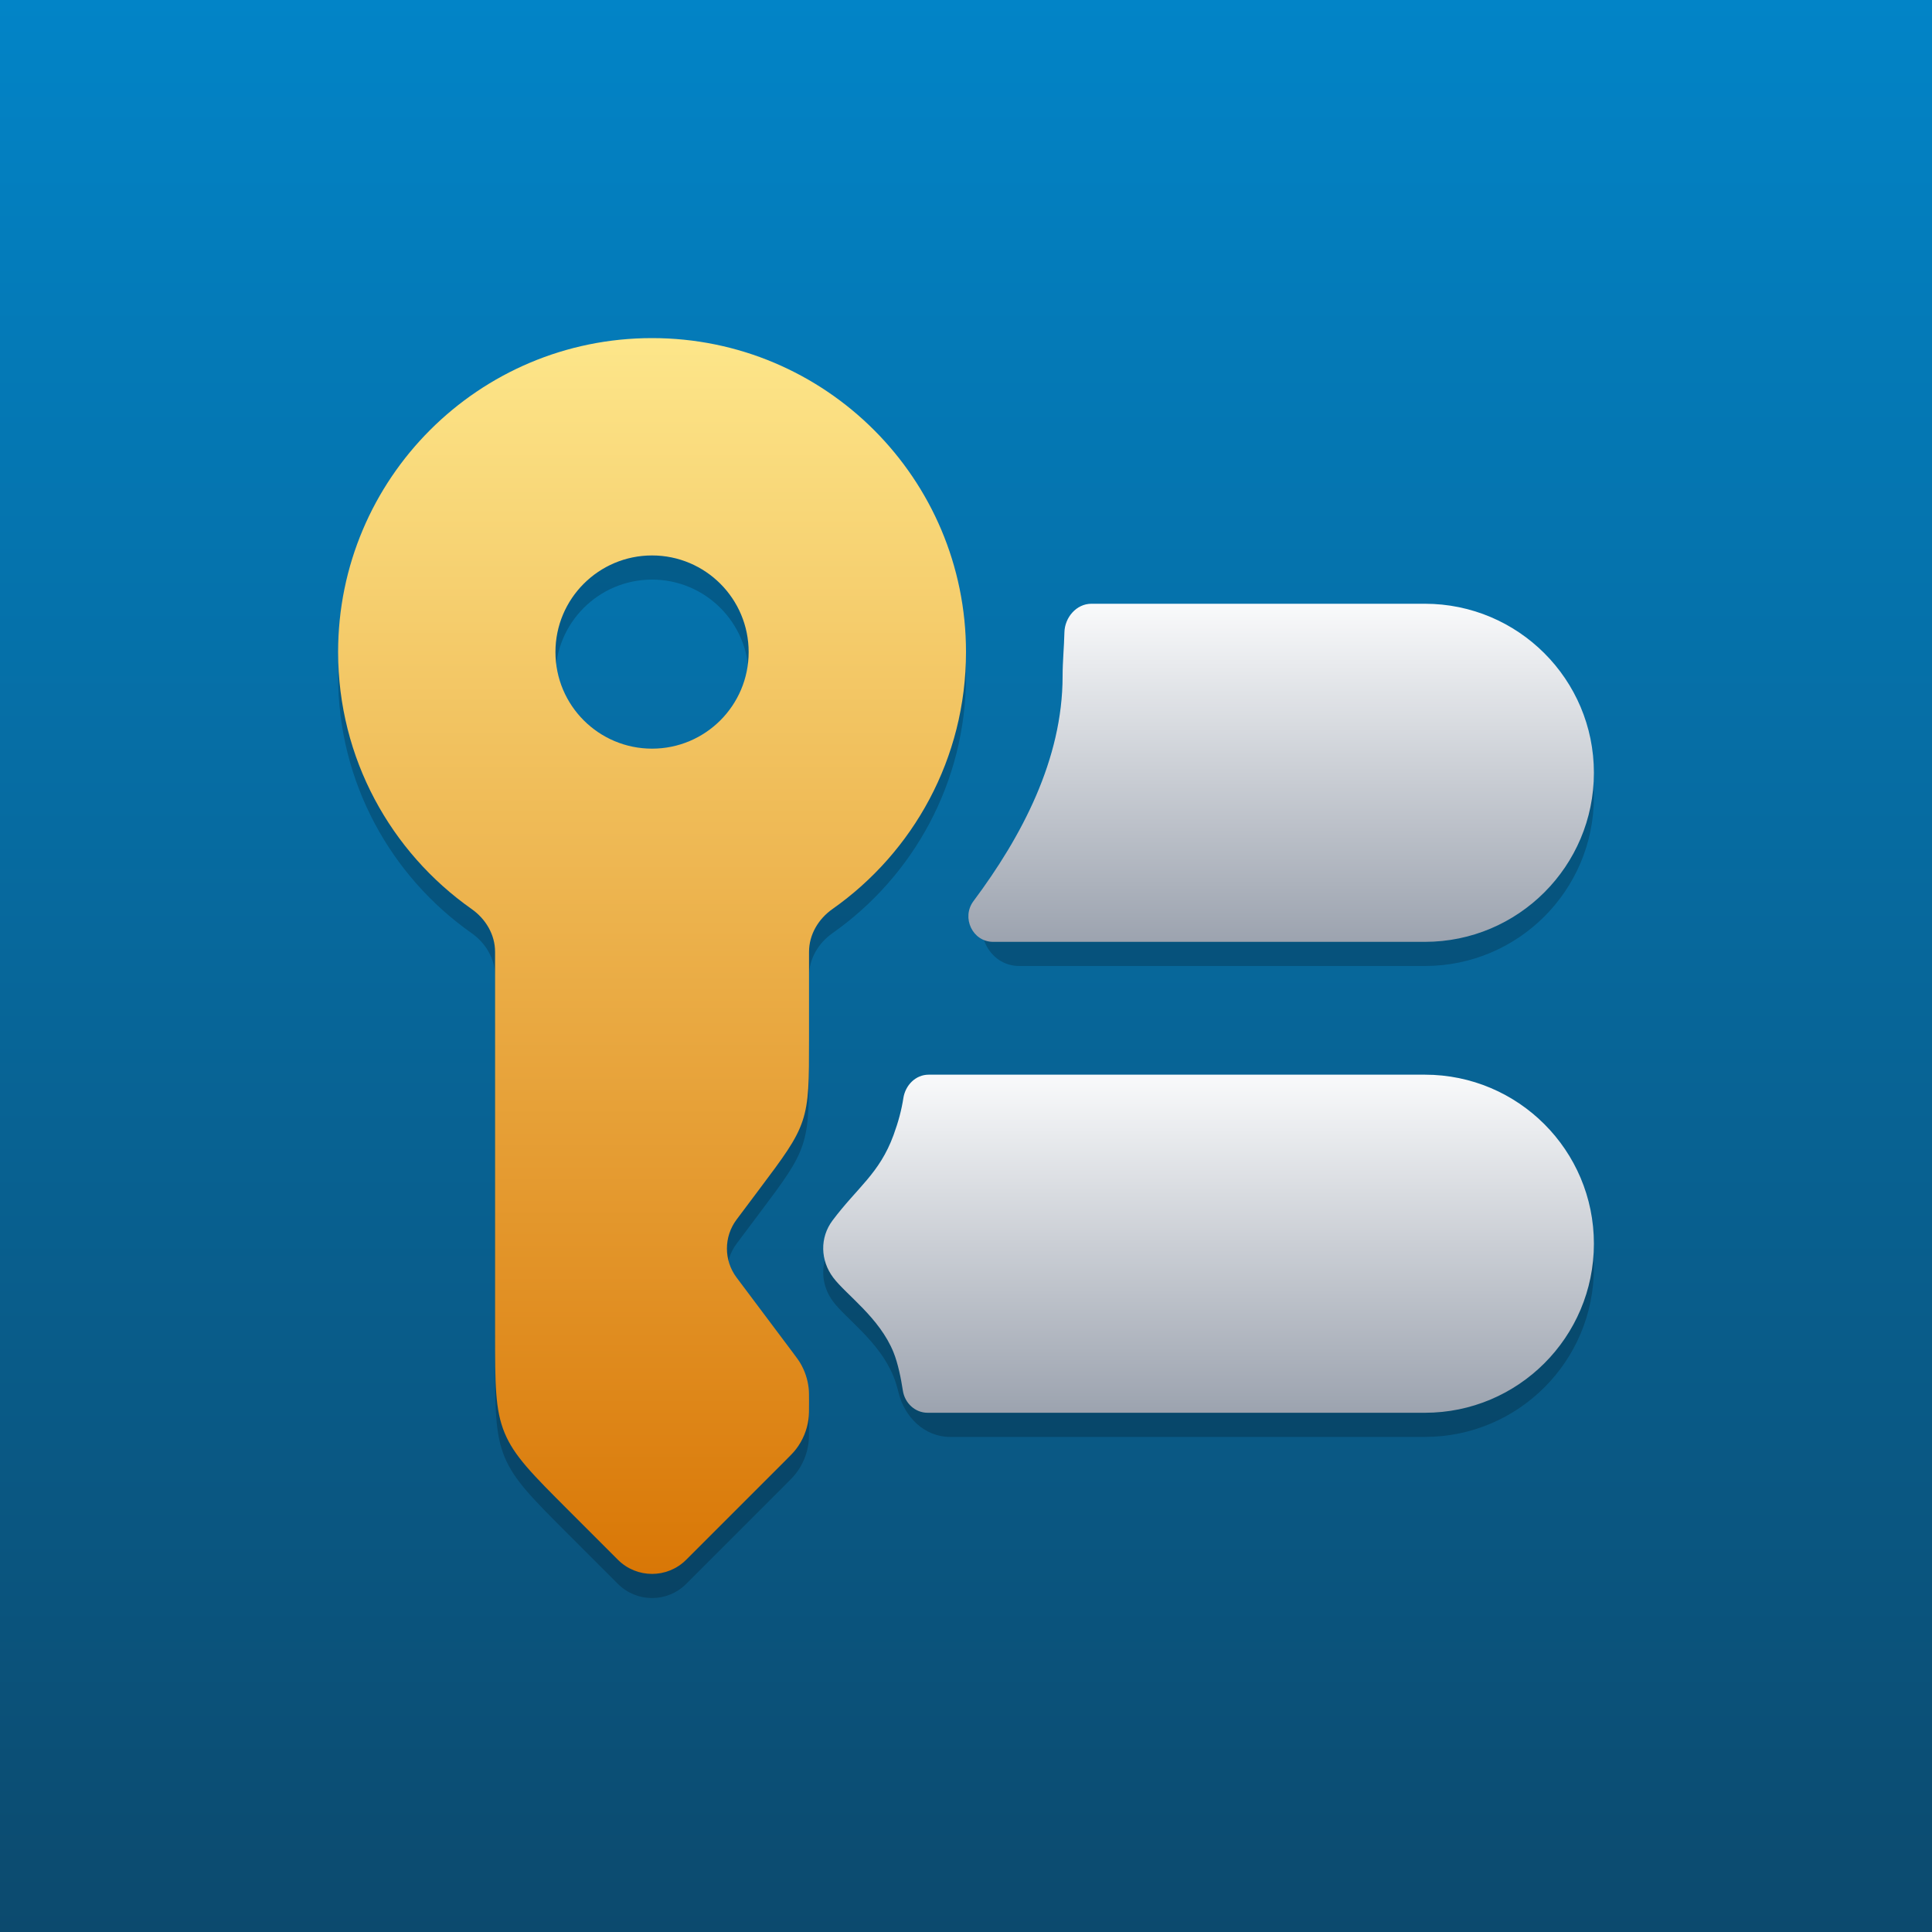
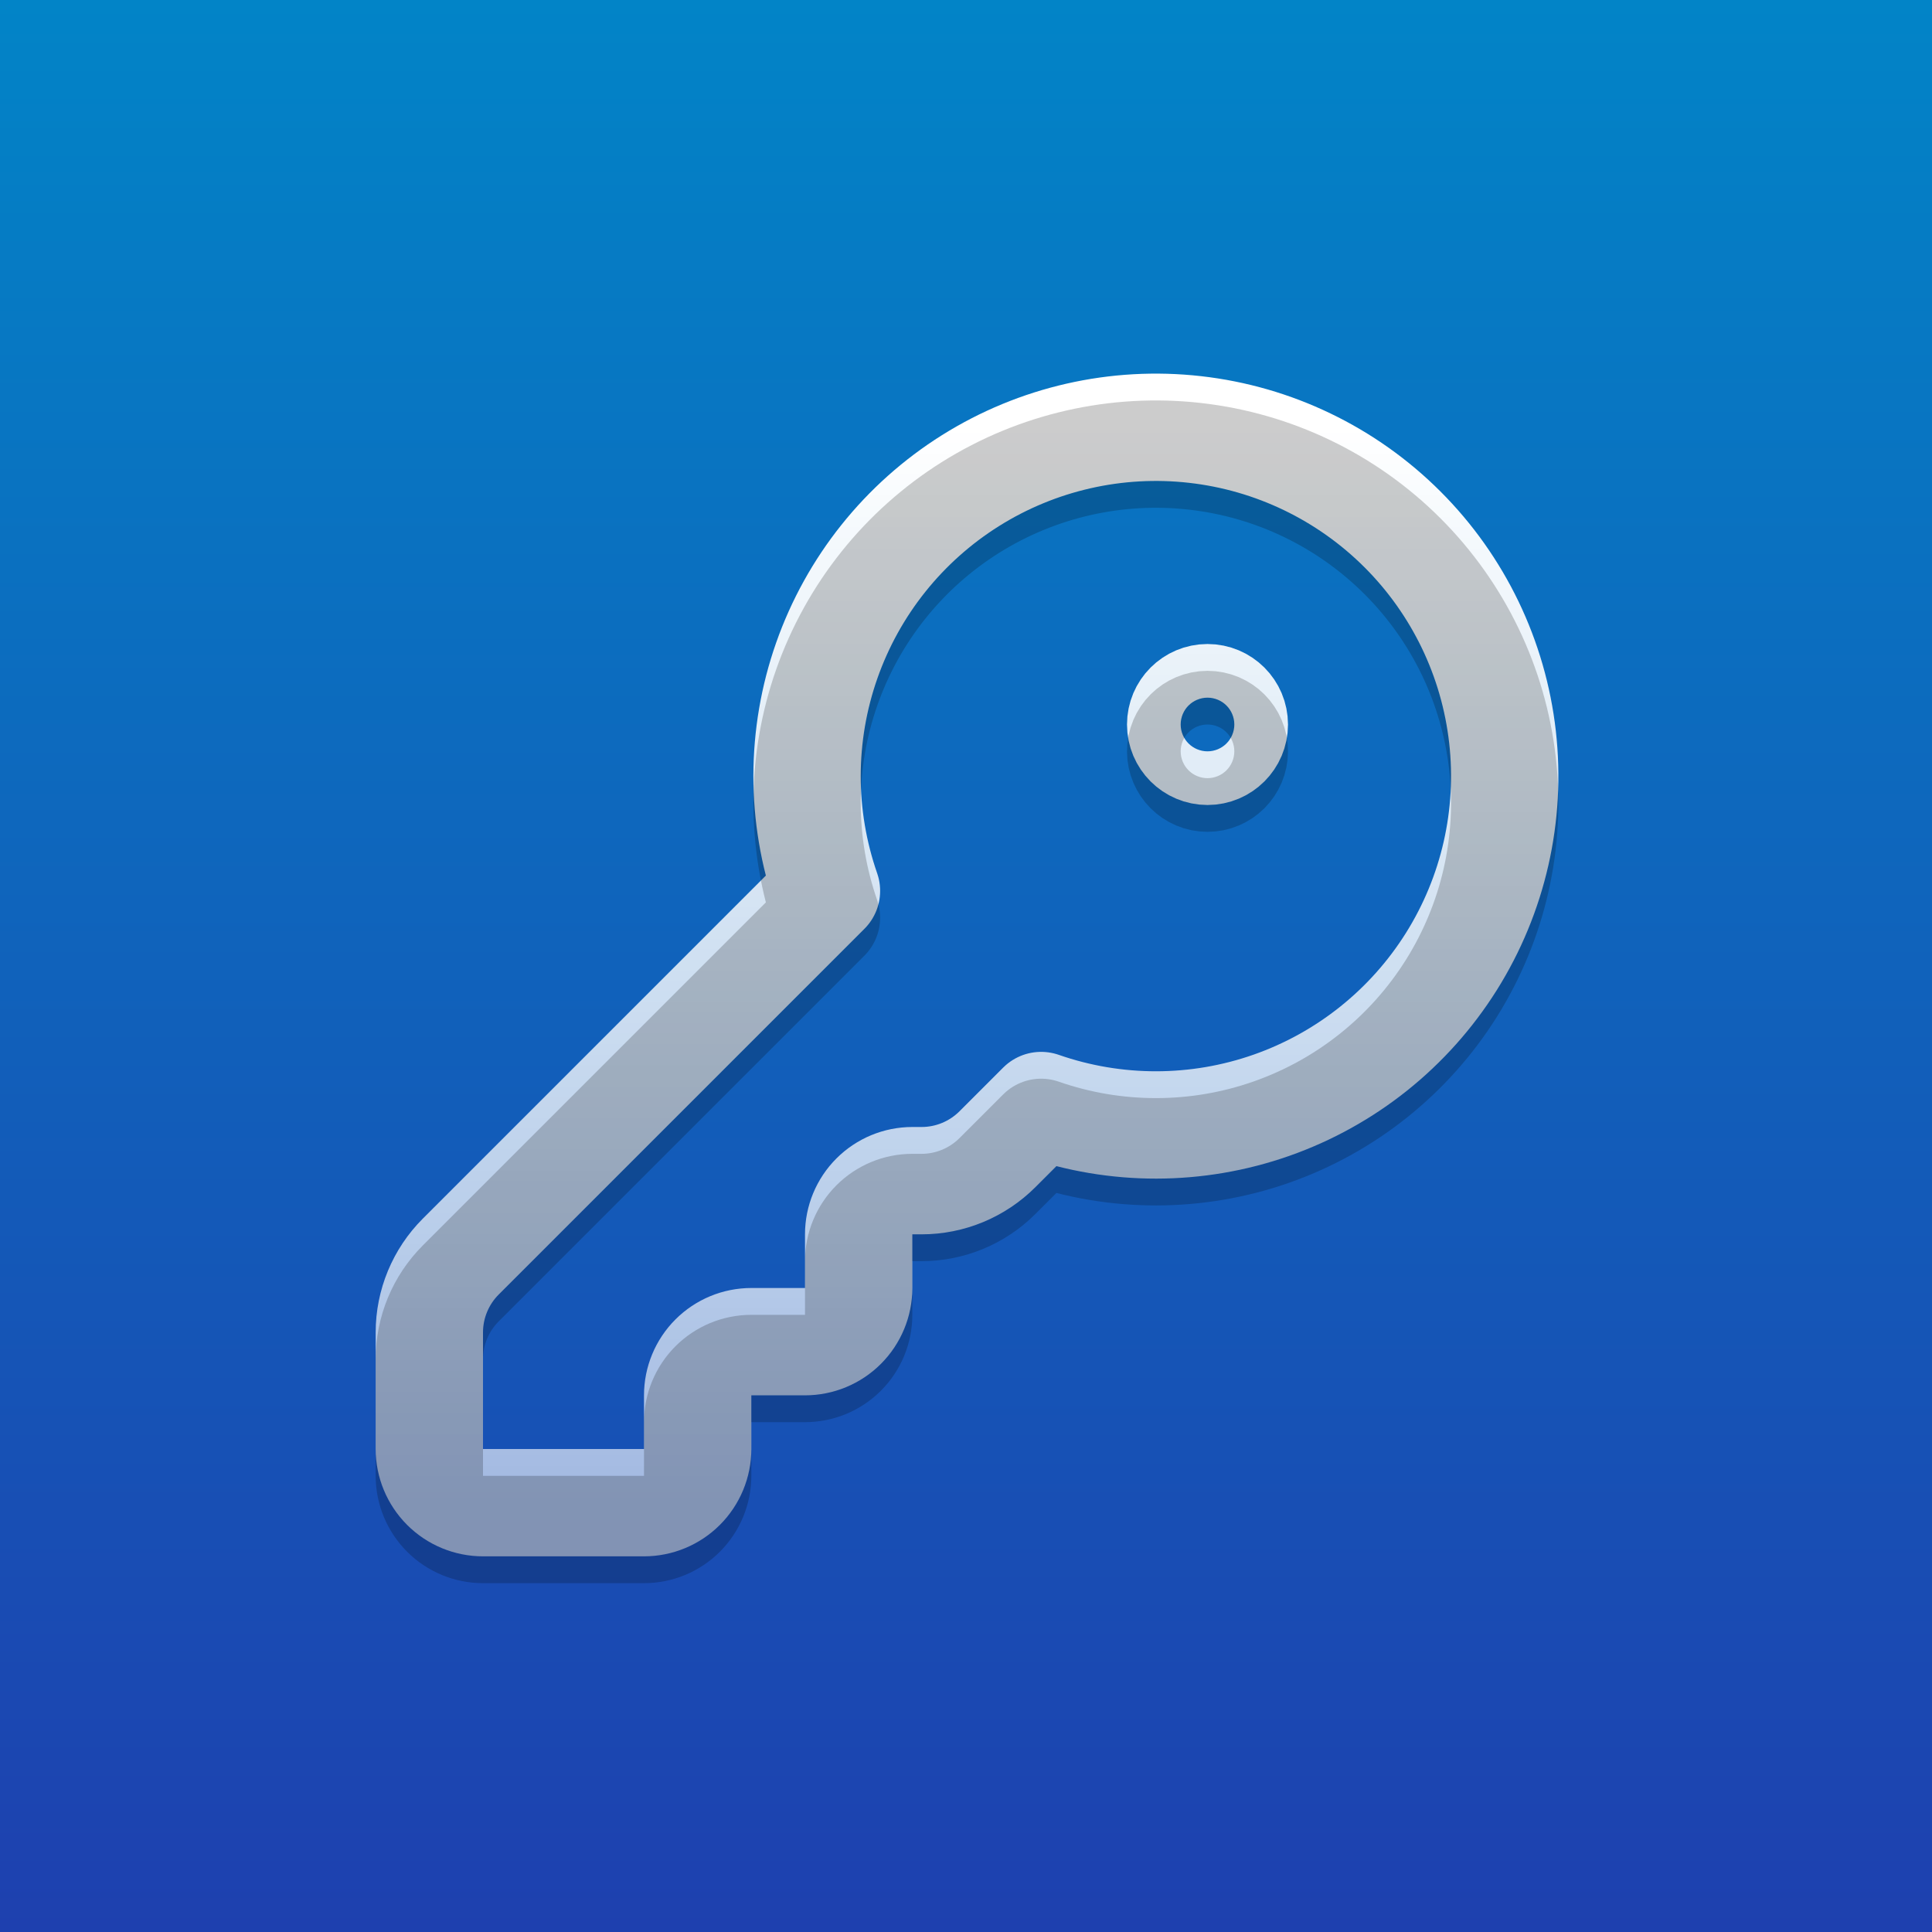
- <svg xmlns="http://www.w3.org/2000/svg" width="80" height="80" viewBox="0 0 80 80" fill="none">
-   <rect width="80" height="80" fill="url(#paint0_linear_830_7665)" />
-   <path d="M44 29C44 32.07 42.65 34.95 40.941 37.434C40.216 38.487 40.925 40 42.203 40H59C62.866 40 66 36.866 66 33C66 29.134 62.866 26 59 26H46.388C45.143 26 44.077 27.138 44.017 28.382C44.007 28.587 44 28.793 44 29Z" fill="black" fill-opacity="0.2" />
-   <path d="M39.338 59.5C38.294 59.5 37.458 58.689 37.21 57.675C37.151 57.435 37.081 57.202 37 57C36.418 55.558 35.033 54.611 34.5 53.9C33.967 53.189 33.941 52.247 34.474 51.536C35.505 50.161 36.417 49.594 37 48C37.073 47.8 37.136 47.608 37.191 47.423C37.498 46.382 38.348 45.5 39.434 45.5C44.129 45.5 55.924 45.5 59 45.5C62.866 45.5 66 48.634 66 52.5C66 56.366 62.866 59.5 59 59.5C55.902 59.5 43.959 59.5 39.338 59.5Z" fill="black" fill-opacity="0.2" />
-   <path fill-rule="evenodd" clip-rule="evenodd" d="M14 28C14 20.82 19.82 15 27 15C34.18 15 40 20.82 40 28C40 32.399 37.815 36.287 34.472 38.64C33.888 39.05 33.5 39.7 33.5 40.414V44.033C33.5 45.752 33.5 46.611 33.233 47.411C32.966 48.212 32.451 48.899 31.42 50.273L30.5 51.5C29.967 52.211 29.967 53.189 30.5 53.9L32.808 56.977C32.979 57.206 33.065 57.321 33.137 57.441C33.326 57.76 33.444 58.116 33.485 58.485C33.5 58.625 33.5 58.77 33.5 59.059C33.5 59.417 33.5 59.596 33.477 59.767C33.417 60.216 33.241 60.642 32.965 61.002C32.861 61.139 32.734 61.266 32.481 61.519L28.414 65.586C27.633 66.367 26.367 66.367 25.586 65.586L23.546 63.546L23.545 63.545C22.043 62.043 21.292 61.291 20.896 60.336C20.5 59.38 20.5 58.318 20.5 56.192V40.414C20.5 39.7 20.112 39.05 19.528 38.64C16.185 36.287 14 32.399 14 28ZM27 32C29.209 32 31 30.209 31 28C31 25.791 29.209 24 27 24C24.791 24 23 25.791 23 28C23 30.209 24.791 32 27 32Z" fill="black" fill-opacity="0.2" />
-   <path d="M44 28C44 31.439 42.307 34.639 40.31 37.312C39.8 37.995 40.27 39 41.123 39H59C62.866 39 66 35.866 66 32C66 28.134 62.866 25 59 25H45.194C44.571 25 44.088 25.567 44.075 26.189C44.062 26.784 44 27.388 44 28Z" fill="url(#paint1_linear_830_7665)" />
-   <path d="M38.412 58.5C37.89 58.5 37.465 58.099 37.386 57.583C37.308 57.076 37.184 56.458 37 56C36.418 54.558 35.033 53.611 34.5 52.9C33.967 52.189 33.941 51.247 34.474 50.536C35.505 49.161 36.417 48.594 37 47C37.204 46.442 37.332 45.951 37.406 45.472C37.489 44.935 37.913 44.5 38.456 44.5C42.197 44.5 55.68 44.5 59 44.5C62.866 44.5 66 47.634 66 51.5C66 55.366 62.866 58.5 59 58.5C55.664 58.5 42.078 58.5 38.412 58.5Z" fill="url(#paint2_linear_830_7665)" />
-   <path fill-rule="evenodd" clip-rule="evenodd" d="M14 27C14 19.82 19.82 14 27 14C34.18 14 40 19.82 40 27C40 31.399 37.815 35.287 34.472 37.64C33.888 38.05 33.5 38.7 33.5 39.414V43.033C33.5 44.752 33.5 45.611 33.233 46.411C32.966 47.212 32.451 47.899 31.42 49.273L30.5 50.5C29.967 51.211 29.967 52.189 30.5 52.9L32.808 55.977C32.979 56.206 33.065 56.321 33.137 56.441C33.326 56.76 33.444 57.116 33.485 57.485C33.5 57.625 33.5 57.77 33.5 58.059C33.5 58.417 33.5 58.596 33.477 58.767C33.417 59.216 33.241 59.642 32.965 60.002C32.861 60.139 32.734 60.266 32.481 60.519L28.414 64.586C27.633 65.367 26.367 65.367 25.586 64.586L23.546 62.546L23.545 62.545C22.043 61.043 21.292 60.291 20.896 59.336C20.5 58.38 20.5 57.318 20.5 55.192V39.414C20.5 38.7 20.112 38.05 19.528 37.64C16.185 35.287 14 31.399 14 27ZM27 31C29.209 31 31 29.209 31 27C31 24.791 29.209 23 27 23C24.791 23 23 24.791 23 27C23 29.209 24.791 31 27 31Z" fill="url(#paint3_linear_830_7665)" />
+ <svg xmlns="http://www.w3.org/2000/svg" width="72" height="72" viewBox="0 0 72 72" fill="none">
+   <rect width="72" height="72" fill="url(#paint0_linear_112_41)" />
+   <path d="M17.172 46.828C16.422 47.578 16 48.595 16 49.656V54C16 54.53 16.211 55.039 16.586 55.414C16.961 55.789 17.47 56 18 56H24C24.53 56 25.039 55.789 25.414 55.414C25.789 55.039 26 54.53 26 54V52C26 51.47 26.211 50.961 26.586 50.586C26.961 50.211 27.47 50 28 50H30C30.53 50 31.039 49.789 31.414 49.414C31.789 49.039 32 48.53 32 48V46C32 45.47 32.211 44.961 32.586 44.586C32.961 44.211 33.47 44 34 44H34.344C35.405 44 36.422 43.578 37.172 42.828L38.8 41.2C41.58 42.168 44.606 42.165 47.383 41.19C50.16 40.214 52.524 38.326 54.089 35.832C55.653 33.339 56.325 30.388 55.994 27.463C55.664 24.539 54.35 21.812 52.269 19.731C50.188 17.65 47.461 16.336 44.536 16.006C41.612 15.675 38.661 16.347 36.168 17.911C33.674 19.476 31.786 21.84 30.811 24.617C29.835 27.394 29.832 30.42 30.8 33.2L17.172 46.828Z" stroke="url(#paint1_linear_112_41)" stroke-width="4" stroke-linecap="round" stroke-linejoin="round" />
+   <path d="M45 28C45.552 28 46 27.552 46 27C46 26.448 45.552 26 45 26C44.448 26 44 26.448 44 27C44 27.552 44.448 28 45 28Z" stroke="url(#paint2_linear_112_41)" stroke-width="4" stroke-linecap="round" stroke-linejoin="round" />
+   <path d="M17.172 47.828C16.422 48.578 16 49.595 16 50.656V55C16 55.53 16.211 56.039 16.586 56.414C16.961 56.789 17.47 57 18 57H24C24.53 57 25.039 56.789 25.414 56.414C25.789 56.039 26 55.53 26 55V53C26 52.47 26.211 51.961 26.586 51.586C26.961 51.211 27.47 51 28 51H30C30.53 51 31.039 50.789 31.414 50.414C31.789 50.039 32 49.53 32 49V47C32 46.47 32.211 45.961 32.586 45.586C32.961 45.211 33.47 45 34 45H34.344C35.405 45 36.422 44.578 37.172 43.828L38.8 42.2C41.58 43.168 44.606 43.165 47.383 42.19C50.16 41.214 52.524 39.326 54.089 36.832C55.653 34.339 56.325 31.388 55.994 28.463C55.664 25.539 54.35 22.812 52.269 20.731C50.188 18.65 47.461 17.336 44.536 17.006C41.612 16.675 38.661 17.347 36.168 18.911C33.674 20.476 31.786 22.84 30.811 25.617C29.835 28.394 29.832 31.42 30.8 34.2L17.172 47.828Z" stroke="black" stroke-opacity="0.2" stroke-width="4" stroke-linecap="round" stroke-linejoin="round" />
+   <path d="M45 29C45.552 29 46 28.552 46 28C46 27.448 45.552 27 45 27C44.448 27 44 27.448 44 28C44 28.552 44.448 29 45 29Z" stroke="black" stroke-opacity="0.2" stroke-width="4" stroke-linecap="round" stroke-linejoin="round" />
  <defs>
-     <linearGradient id="paint0_linear_830_7665" x1="40" y1="0" x2="40" y2="80" gradientUnits="userSpaceOnUse">
+     <linearGradient id="paint0_linear_112_41" x1="36" y1="0" x2="36" y2="72" gradientUnits="userSpaceOnUse">
      <stop stop-color="#0284C7" />
-       <stop offset="1" stop-color="#0C4A6E" />
+       <stop offset="1" stop-color="#1E40AF" />
    </linearGradient>
-     <linearGradient id="paint1_linear_830_7665" x1="52.481" y1="25" x2="52.481" y2="39" gradientUnits="userSpaceOnUse">
-       <stop stop-color="#F9FAFB" />
-       <stop offset="1" stop-color="#9CA3AF" />
+     <linearGradient id="paint1_linear_112_41" x1="36.038" y1="15.924" x2="36.038" y2="56" gradientUnits="userSpaceOnUse">
+       <stop stop-color="white" />
+       <stop offset="1" stop-color="white" stop-opacity="0.6" />
    </linearGradient>
-     <linearGradient id="paint2_linear_830_7665" x1="50.043" y1="44.5" x2="50.043" y2="58.5" gradientUnits="userSpaceOnUse">
-       <stop stop-color="#F9FAFB" />
-       <stop offset="1" stop-color="#9CA3AF" />
-     </linearGradient>
-     <linearGradient id="paint3_linear_830_7665" x1="27" y1="14" x2="27" y2="65.172" gradientUnits="userSpaceOnUse">
-       <stop stop-color="#FDE68A" />
-       <stop offset="1" stop-color="#D97706" />
+     <linearGradient id="paint2_linear_112_41" x1="36.038" y1="15.924" x2="36.038" y2="56" gradientUnits="userSpaceOnUse">
+       <stop stop-color="white" />
+       <stop offset="1" stop-color="white" stop-opacity="0.6" />
    </linearGradient>
  </defs>
</svg>
